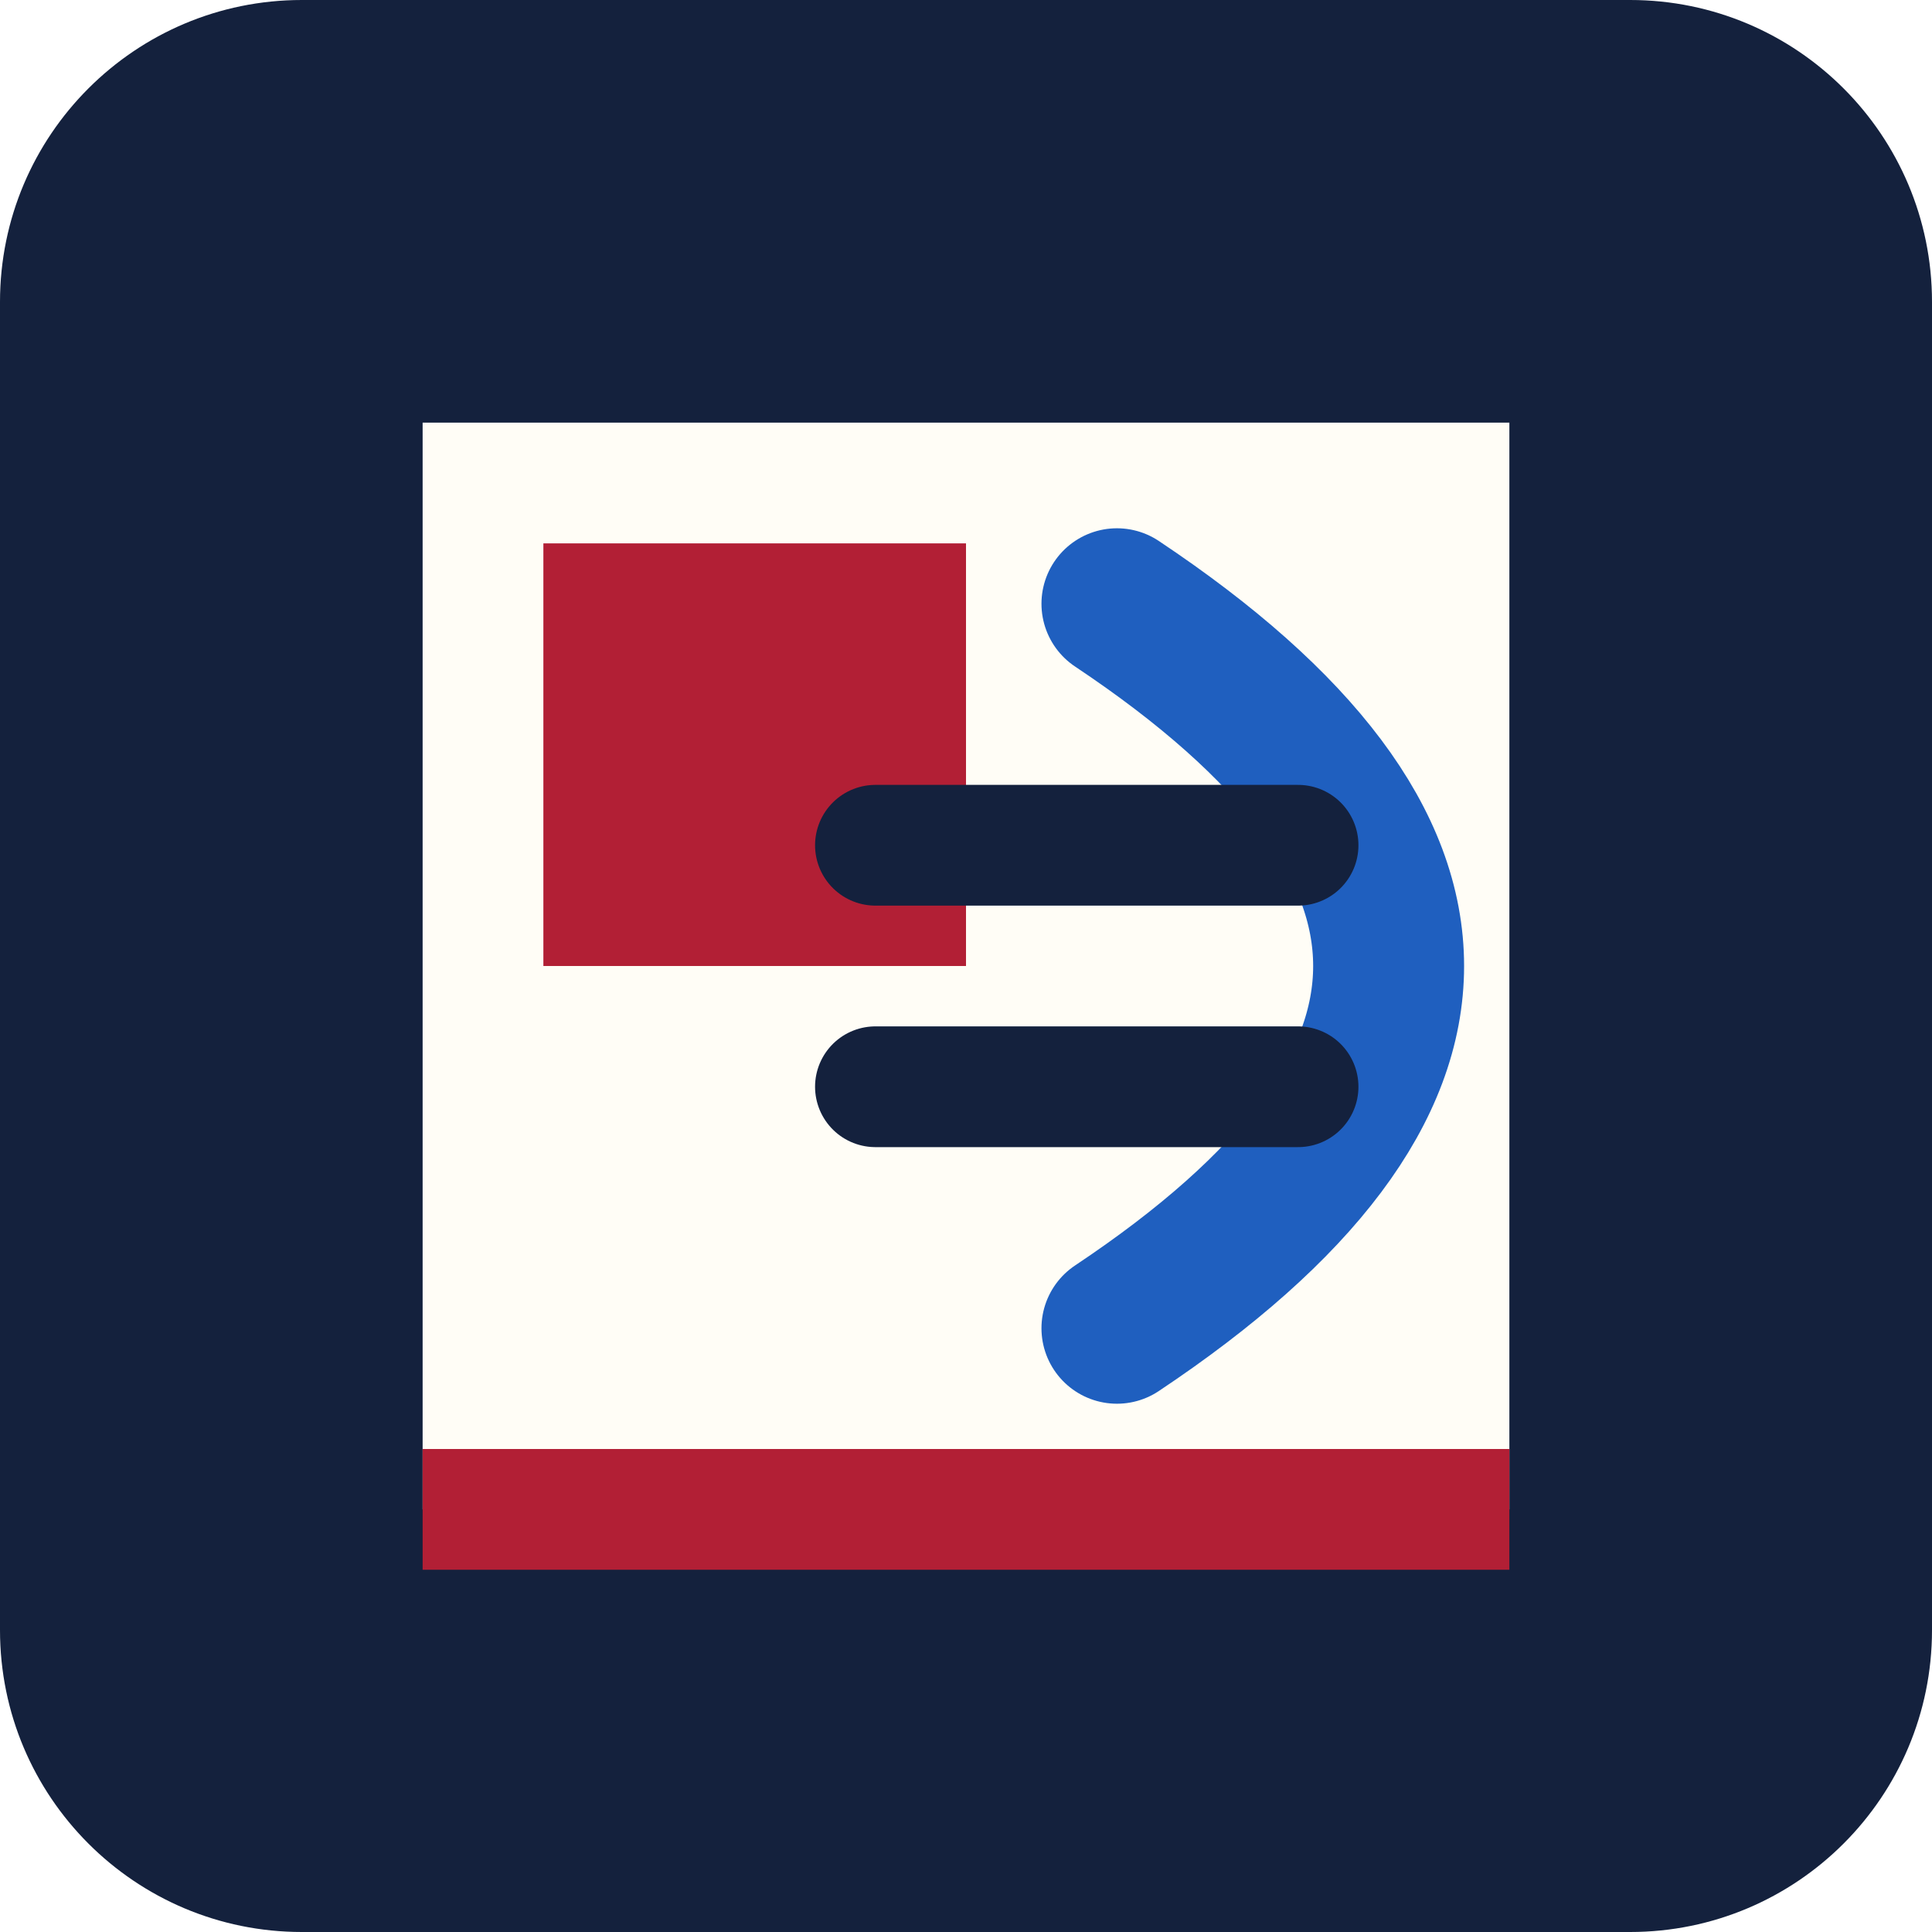
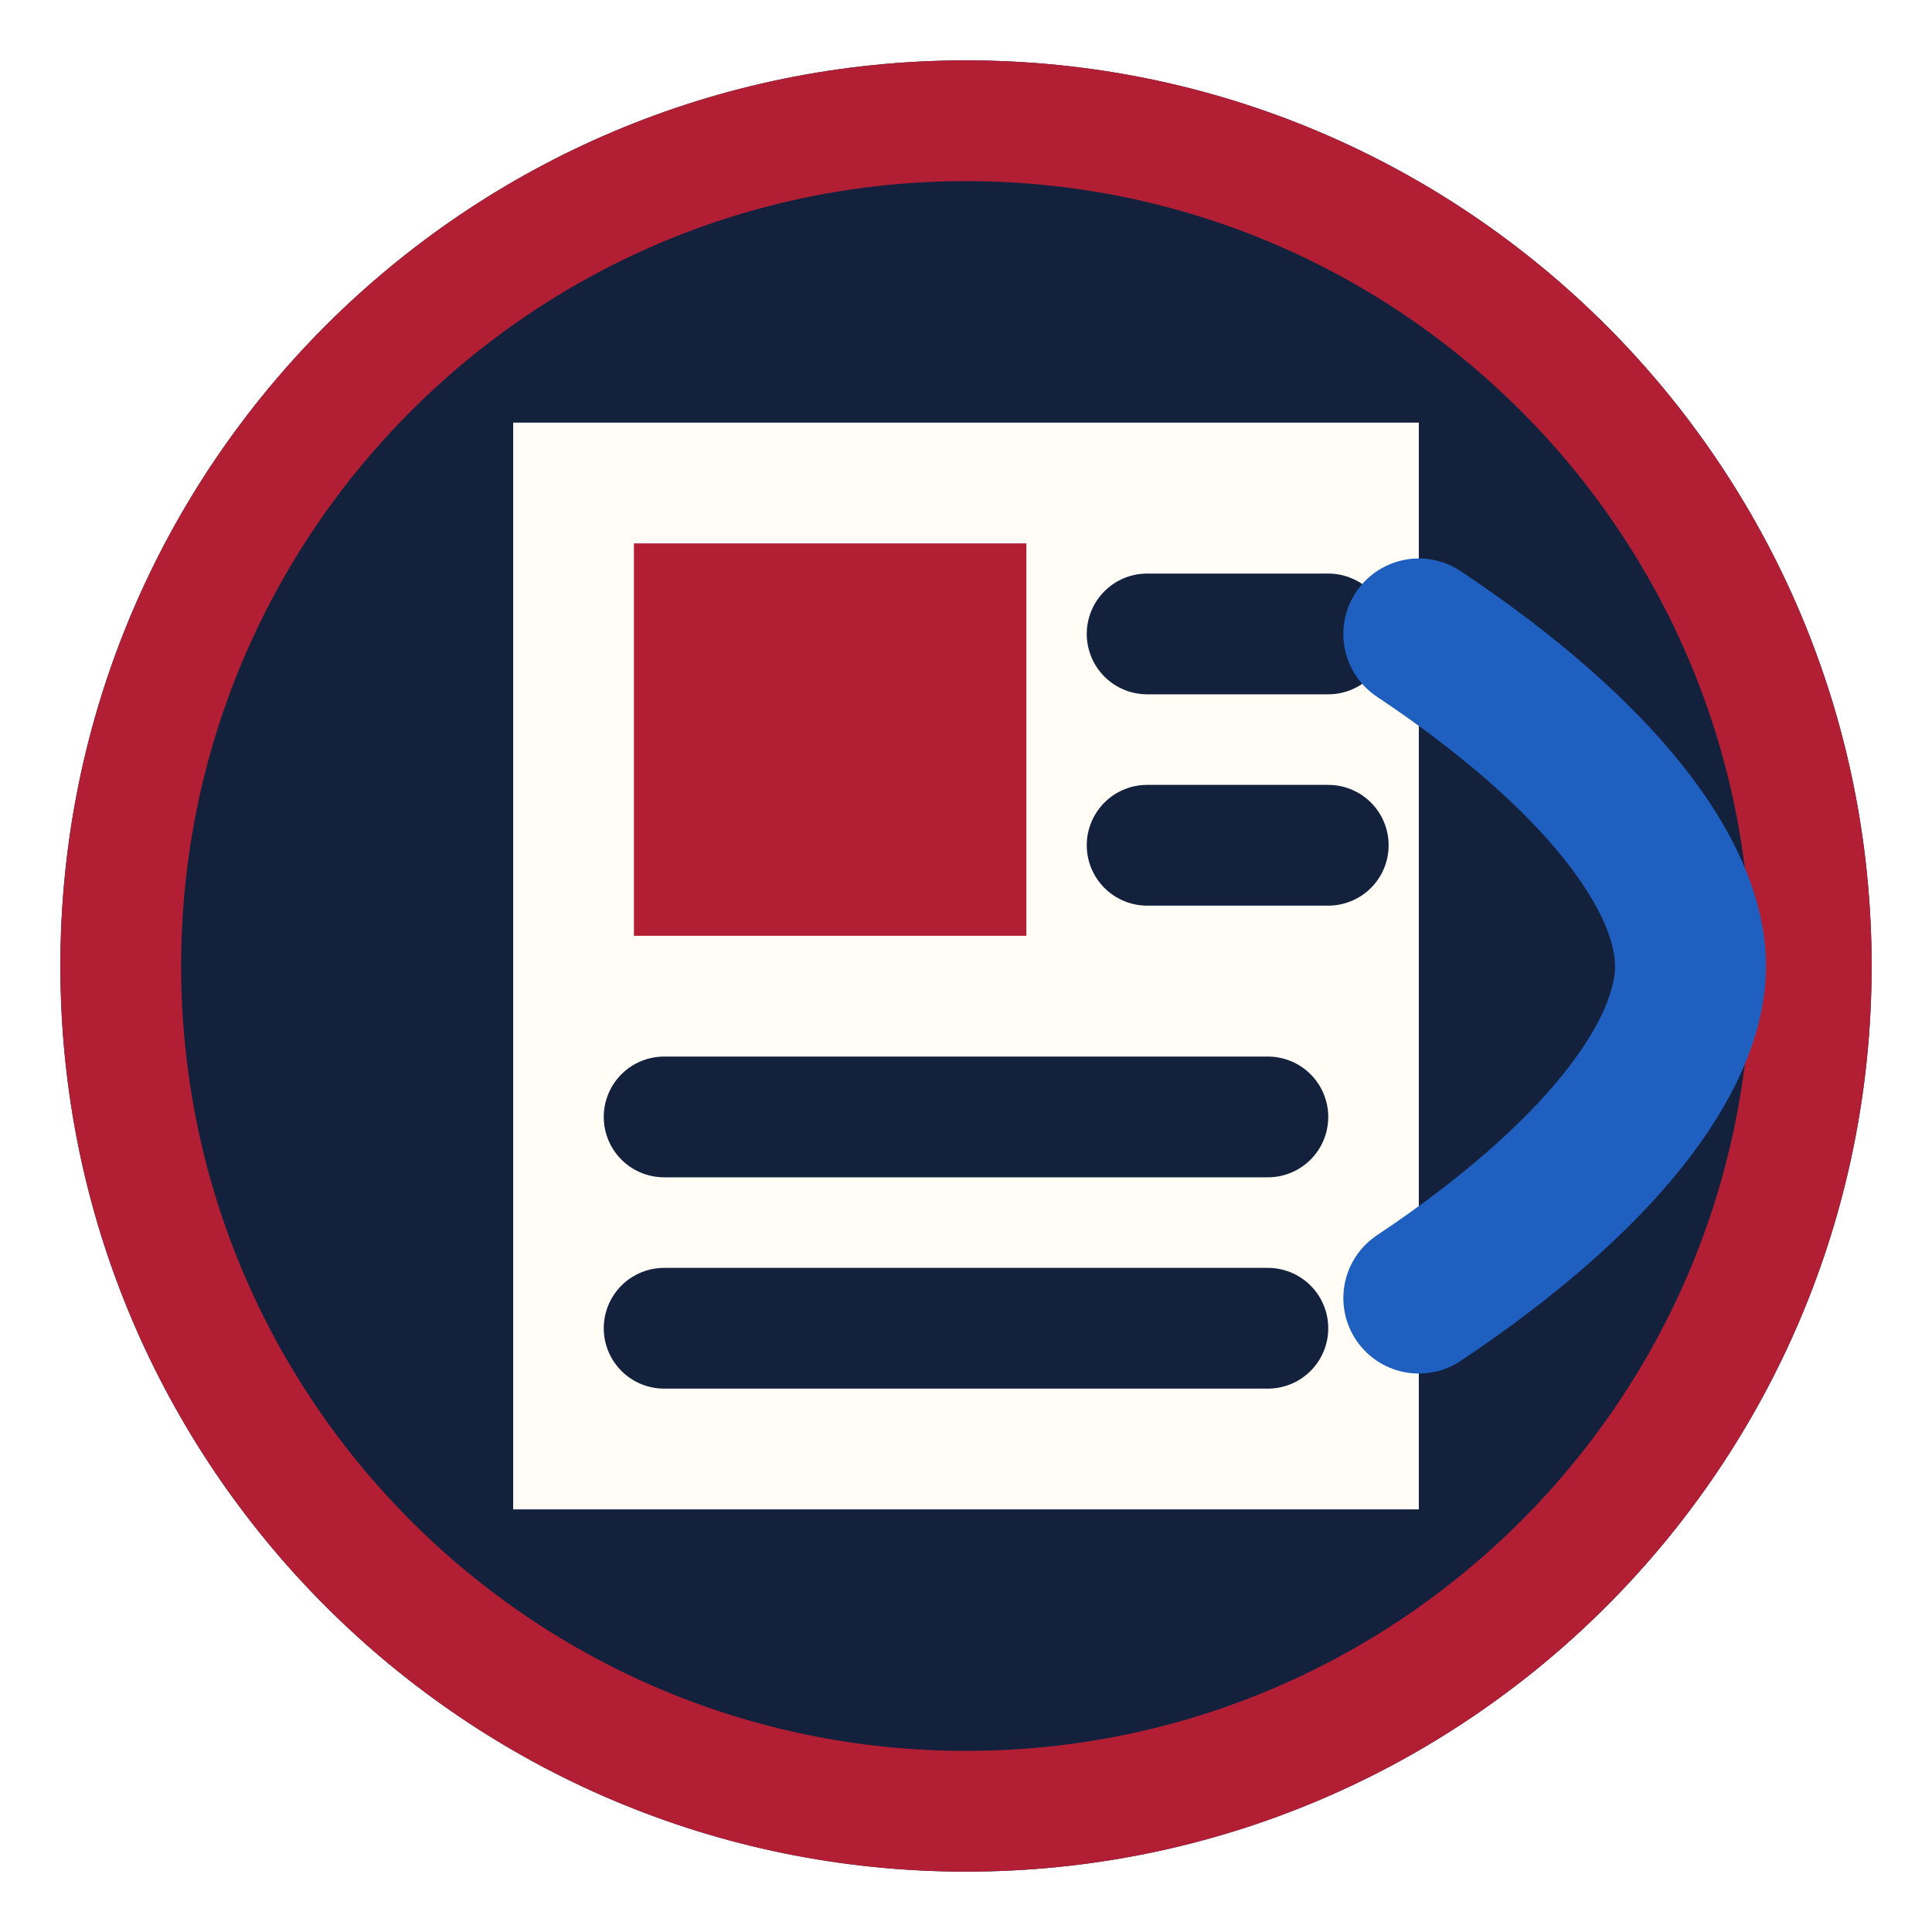
<svg xmlns="http://www.w3.org/2000/svg" viewBox="0 0 64 64" role="img" aria-label="Founding Signal mark">
-   <rect width="64" height="64" rx="10" fill="#14213d" />
-   <path d="M14 14h36v36H14z" fill="#fffdf6" />
-   <path d="M18 18h14v14H18z" fill="#b21f35" />
-   <path d="M37 20c6 4 9 8 9 12s-3 8-9 12" fill="none" stroke="#1f5fbf" stroke-width="5" stroke-linecap="round" />
-   <path d="M29 28h14M29 36h14" stroke="#14213d" stroke-width="4" stroke-linecap="round" />
-   <path d="M14 50h36" stroke="#b21f35" stroke-width="4" />
+   <circle cx="32" cy="32" r="30" fill="#14213d" />
+   <circle cx="32" cy="32" r="28" fill="none" stroke="#b21f35" stroke-width="4" />
+   <path d="M17 14h30v36H17z" fill="#fffdf6" />
+   <path d="M21 18h13v13H21z" fill="#b21f35" />
+   <path d="M38 21h6M38 28h6M22 37h20M22 44h20" fill="none" stroke="#14213d" stroke-width="4" stroke-linecap="round" />
+   <path d="M47 21c6 4 9 8 9 11s-3 7-9 11" fill="none" stroke="#1f5fbf" stroke-width="5" stroke-linecap="round" />
</svg>
